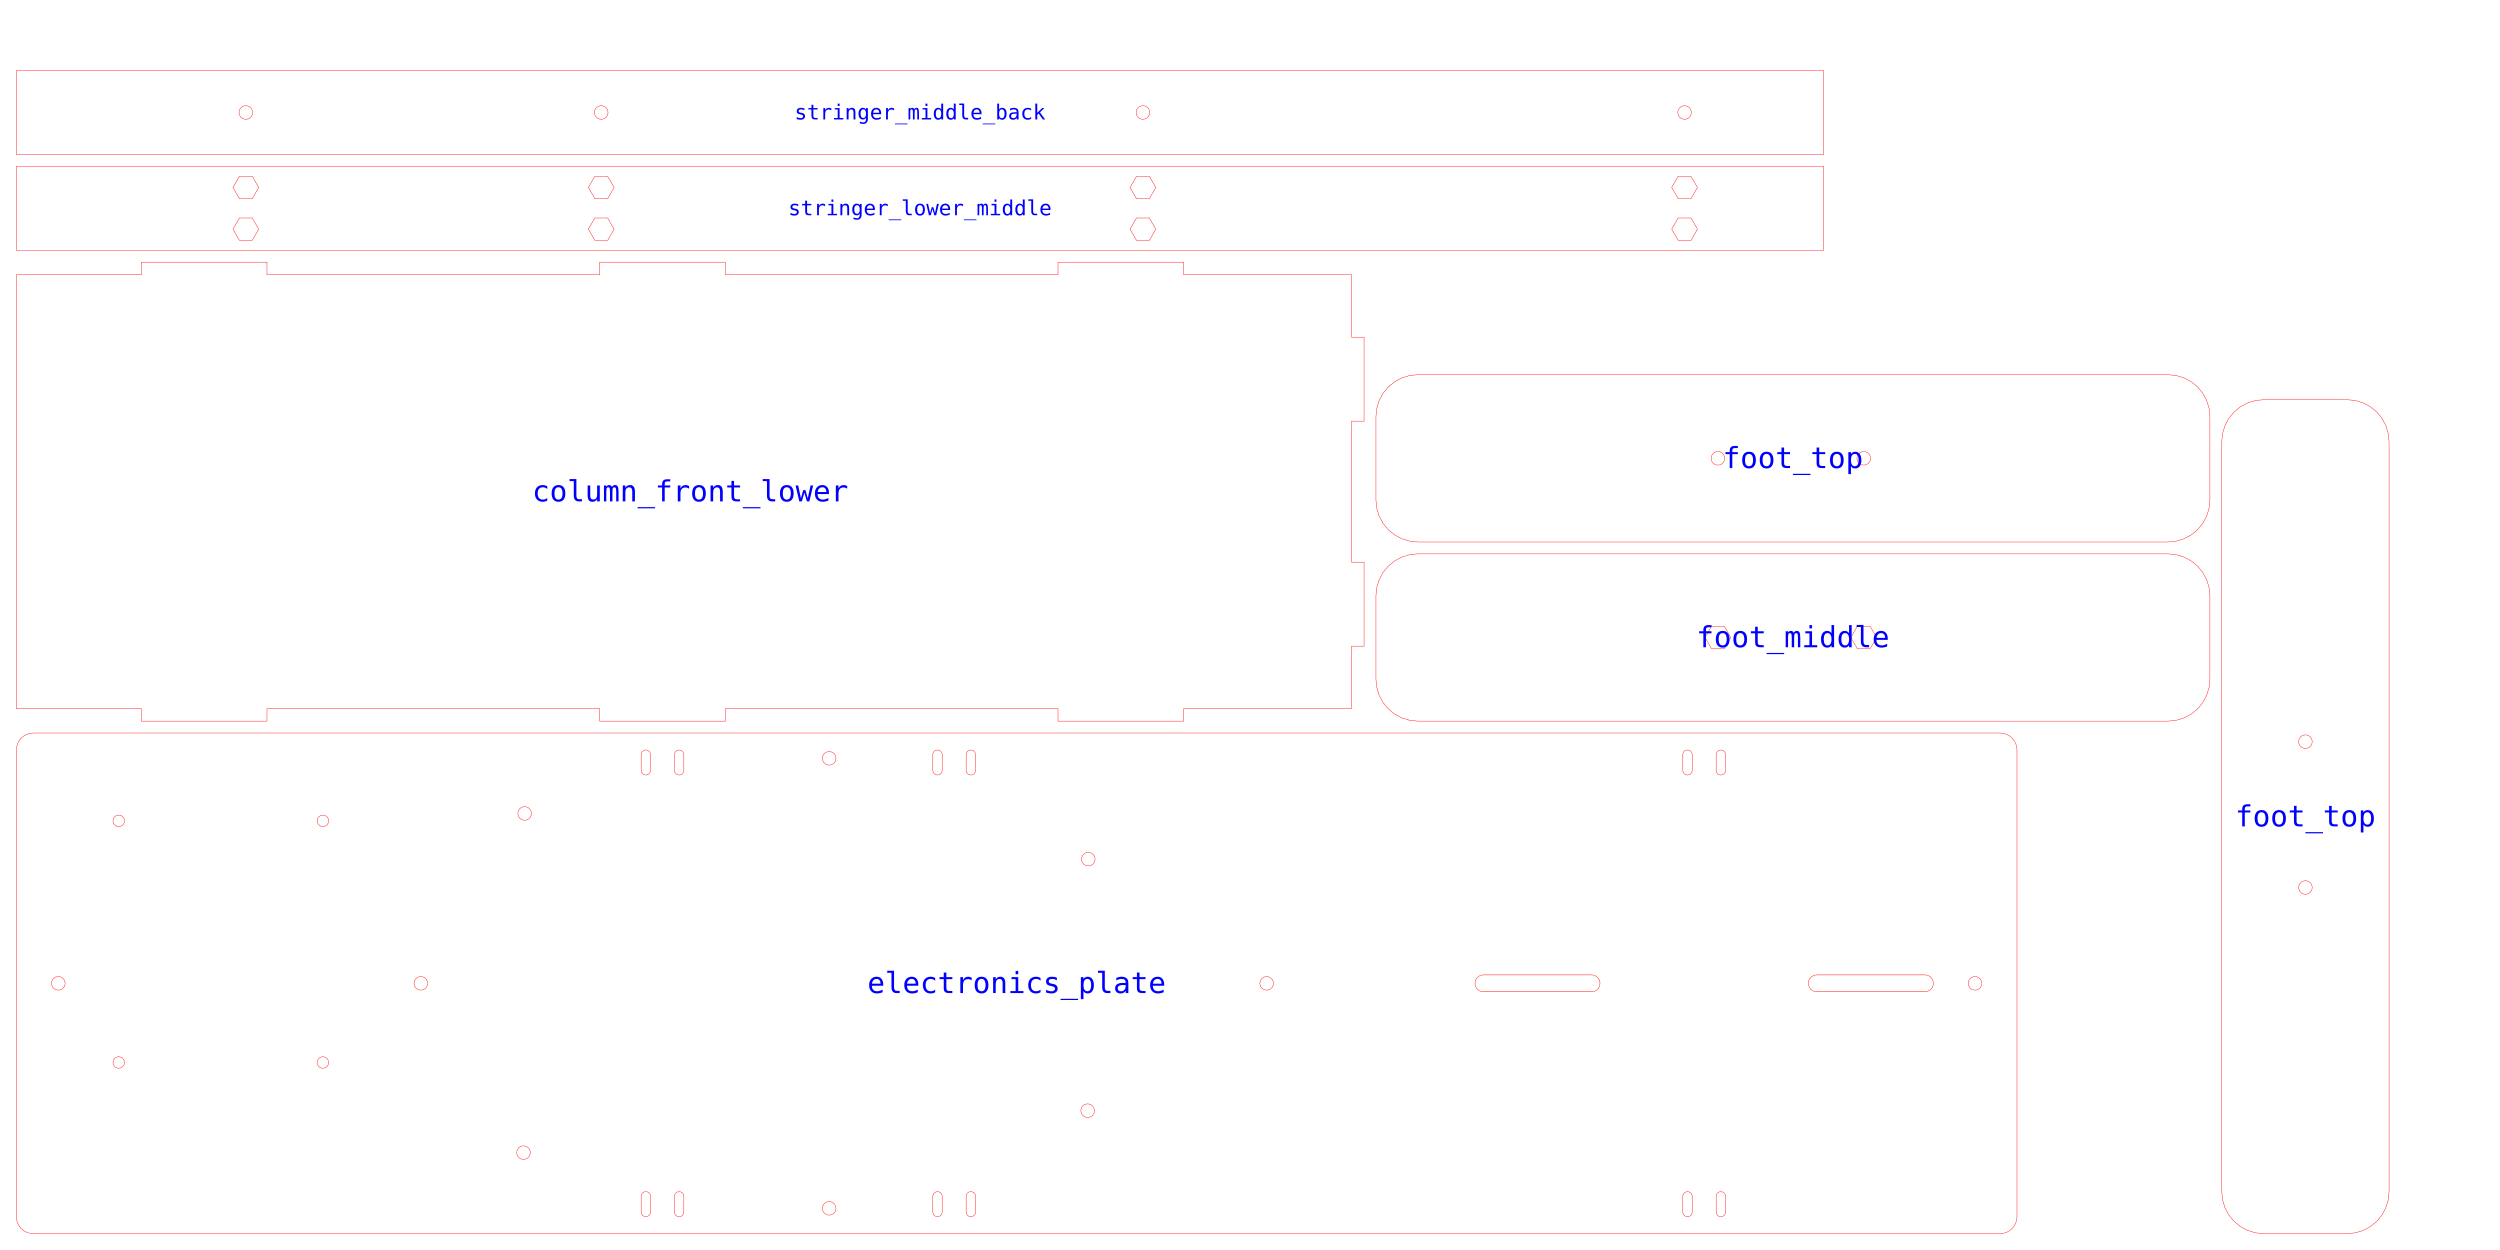
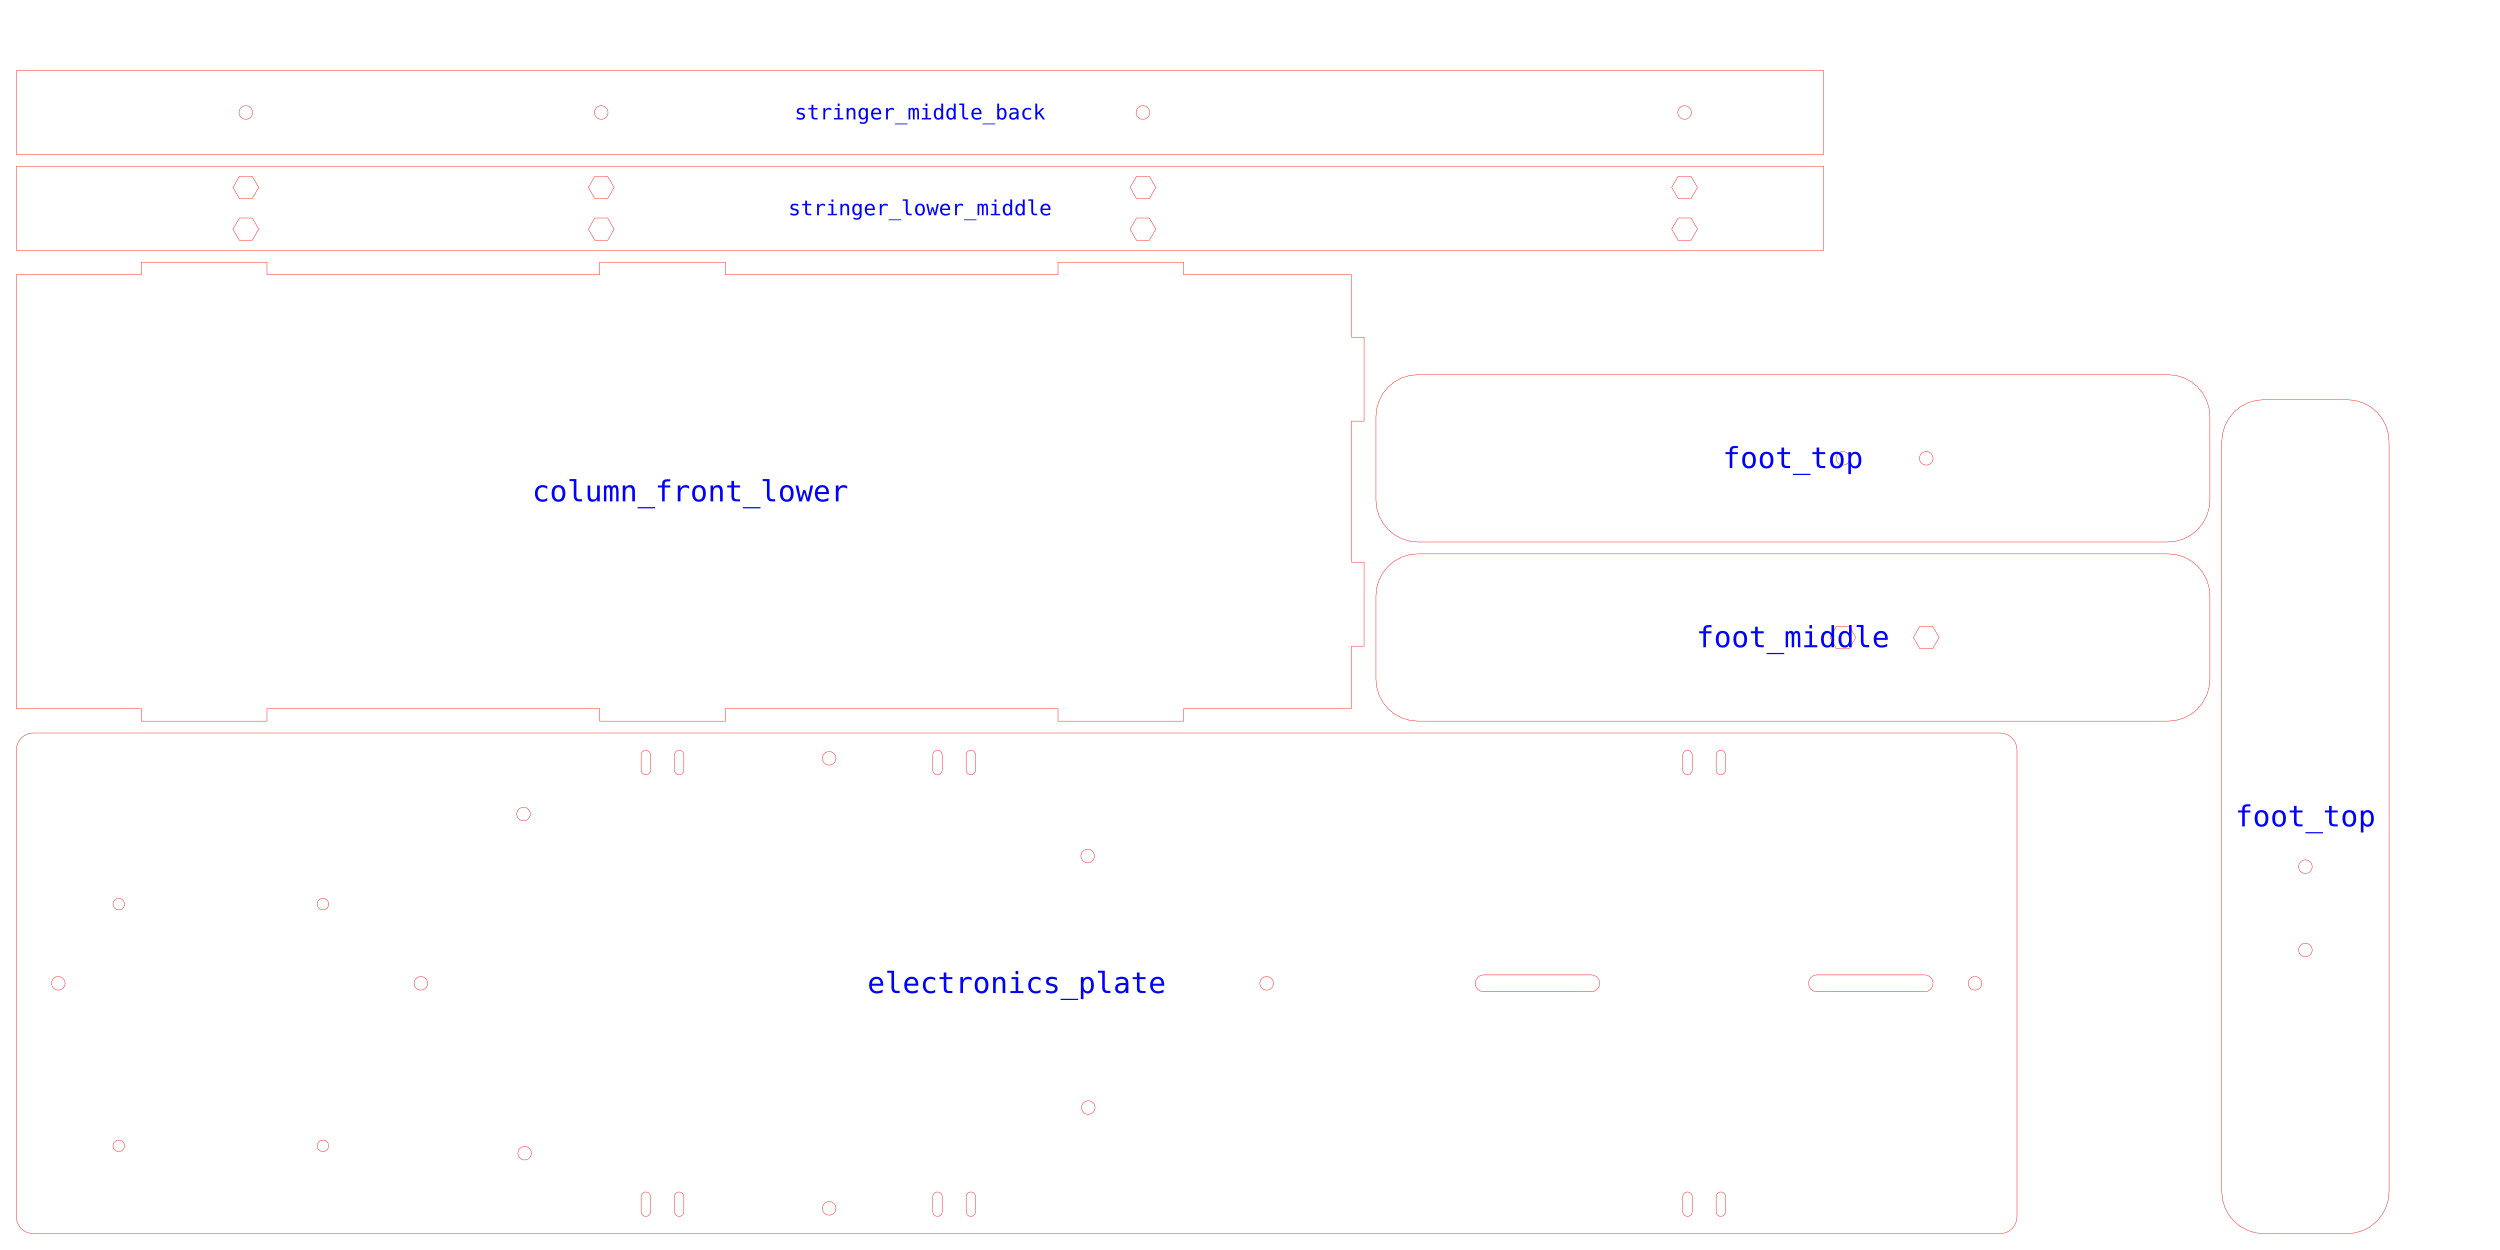
<svg xmlns="http://www.w3.org/2000/svg" width="600.0mm" height="300.0mm" viewBox="0 0 600.0 300.0">
  <g id="cut" fill="none" stroke="#ff0000" stroke-width="0.1">
-     <path d="M480.004,296.075 L7.996,296.075 L7.205,295.997 L6.44,295.765 L5.736,295.389 L5.118,294.882 L4.612,294.264 L4.235,293.56 L4.003,292.795 L3.925,292.004 L3.925,179.996 L4.003,179.205 L4.235,178.44 L4.612,177.736 L5.118,177.118 L5.736,176.612 L6.44,176.235 L7.205,176.003 L7.996,175.925 L480.004,175.925 L480.795,176.003 L481.56,176.235 L482.264,176.612 L482.882,177.118 L483.389,177.736 L483.765,178.44 L483.997,179.205 L484.075,179.996 L484.075,292.004 L483.997,292.795 L483.765,293.56 L483.389,294.264 L482.882,294.882 L482.264,295.389 L481.56,295.765 L480.795,295.997 Z M356.025,238.025 L381.975,238.025 A2.025,2.025 0 0 0 381.975,233.975 L356.025,233.975 A2.025,2.025 0 0 0 356.025,238.025 Z M436.025,238.025 L461.975,238.025 A2.025,2.025 0 0 0 461.975,233.975 L436.025,233.975 A2.025,2.025 0 0 0 436.025,238.025 Z M234.125,184.875 L234.125,181.125 A1.125,1.125 0 0 0 231.875,181.125 L231.875,184.875 A1.125,1.125 0 0 0 234.125,184.875 Z M226.125,184.875 L226.125,181.125 A1.125,1.125 0 0 0 223.875,181.125 L223.875,184.875 A1.125,1.125 0 0 0 226.125,184.875 Z M234.125,290.875 L234.125,287.125 A1.125,1.125 0 0 0 231.875,287.125 L231.875,290.875 A1.125,1.125 0 0 0 234.125,290.875 Z M226.125,290.875 L226.125,287.125 A1.125,1.125 0 0 0 223.875,287.125 L223.875,290.875 A1.125,1.125 0 0 0 226.125,290.875 Z M164.125,184.875 L164.125,181.125 A1.125,1.125 0 0 0 161.875,181.125 L161.875,184.875 A1.125,1.125 0 0 0 164.125,184.875 Z M156.125,184.875 L156.125,181.125 A1.125,1.125 0 0 0 153.875,181.125 L153.875,184.875 A1.125,1.125 0 0 0 156.125,184.875 Z M164.125,290.875 L164.125,287.125 A1.125,1.125 0 0 0 161.875,287.125 L161.875,290.875 A1.125,1.125 0 0 0 164.125,290.875 Z M156.125,290.875 L156.125,287.125 A1.125,1.125 0 0 0 153.875,287.125 L153.875,290.875 A1.125,1.125 0 0 0 156.125,290.875 Z M414.125,184.875 L414.125,181.125 A1.125,1.125 0 0 0 411.875,181.125 L411.875,184.875 A1.125,1.125 0 0 0 414.125,184.875 Z M406.125,184.875 L406.125,181.125 A1.125,1.125 0 0 0 403.875,181.125 L403.875,184.875 A1.125,1.125 0 0 0 406.125,184.875 Z M414.125,290.875 L414.125,287.125 A1.125,1.125 0 0 0 411.875,287.125 L411.875,290.875 A1.125,1.125 0 0 0 414.125,290.875 Z M406.125,290.875 L406.125,287.125 A1.125,1.125 0 0 0 403.875,287.125 L403.875,290.875 A1.125,1.125 0 0 0 406.125,290.875 Z" />
+     <path d="M480.004,296.075 L7.996,296.075 L7.205,295.997 L6.44,295.765 L5.736,295.389 L5.118,294.882 L4.612,294.264 L4.235,293.56 L4.003,292.795 L3.925,292.004 L3.925,179.996 L4.003,179.205 L4.235,178.44 L4.612,177.736 L5.118,177.118 L5.736,176.612 L6.44,176.235 L7.205,176.003 L7.996,175.925 L480.004,175.925 L480.795,176.003 L481.56,176.235 L482.264,176.612 L482.882,177.118 L483.389,177.736 L483.765,178.44 L483.997,179.205 L484.075,179.996 L484.075,292.004 L483.997,292.795 L483.765,293.56 L483.389,294.264 L482.882,294.882 L482.264,295.389 L481.56,295.765 L480.795,295.997 Z M356.1,238.025 L381.9,238.025 A2.025,2.025 0 0 0 381.9,233.975 L356.1,233.975 A2.025,2.025 0 0 0 356.1,238.025 Z M436.1,238.025 L461.9,238.025 A2.025,2.025 0 0 0 461.9,233.975 L436.1,233.975 A2.025,2.025 0 0 0 436.1,238.025 Z M234.125,184.8 L234.125,181.2 A1.125,1.125 0 0 0 231.875,181.2 L231.875,184.8 A1.125,1.125 0 0 0 234.125,184.8 Z M226.125,184.8 L226.125,181.2 A1.125,1.125 0 0 0 223.875,181.2 L223.875,184.8 A1.125,1.125 0 0 0 226.125,184.8 Z M234.125,290.8 L234.125,287.2 A1.125,1.125 0 0 0 231.875,287.2 L231.875,290.8 A1.125,1.125 0 0 0 234.125,290.8 Z M226.125,290.8 L226.125,287.2 A1.125,1.125 0 0 0 223.875,287.2 L223.875,290.8 A1.125,1.125 0 0 0 226.125,290.8 Z M164.125,184.8 L164.125,181.2 A1.125,1.125 0 0 0 161.875,181.2 L161.875,184.8 A1.125,1.125 0 0 0 164.125,184.8 Z M156.125,184.8 L156.125,181.2 A1.125,1.125 0 0 0 153.875,181.2 L153.875,184.8 A1.125,1.125 0 0 0 156.125,184.8 Z M164.125,290.8 L164.125,287.2 A1.125,1.125 0 0 0 161.875,287.2 L161.875,290.8 A1.125,1.125 0 0 0 164.125,290.8 Z M156.125,290.8 L156.125,287.2 A1.125,1.125 0 0 0 153.875,287.2 L153.875,290.8 A1.125,1.125 0 0 0 156.125,290.8 Z M414.125,184.8 L414.125,181.2 A1.125,1.125 0 0 0 411.875,181.2 L411.875,184.8 A1.125,1.125 0 0 0 414.125,184.8 Z M406.125,184.8 L406.125,181.2 A1.125,1.125 0 0 0 403.875,181.2 L403.875,184.8 A1.125,1.125 0 0 0 406.125,184.8 Z M414.125,290.8 L414.125,287.2 A1.125,1.125 0 0 0 411.875,287.2 L411.875,290.8 A1.125,1.125 0 0 0 414.125,290.8 Z M406.125,290.8 L406.125,287.2 A1.125,1.125 0 0 0 403.875,287.2 L403.875,290.8 A1.125,1.125 0 0 0 406.125,290.8 Z" />
    <circle cx="14.0" cy="236.0" r="1.625" />
    <circle cx="101.0" cy="236.0" r="1.625" />
    <circle cx="199.0" cy="182.0" r="1.625" />
    <circle cx="199.0" cy="290.0" r="1.625" />
    <circle cx="304.0" cy="236.0" r="1.625" />
    <circle cx="474.0" cy="236.0" r="1.625" />
-     <circle cx="125.92" cy="195.23" r="1.625" />
-     <circle cx="125.65" cy="276.63" r="1.625" />
-     <circle cx="261.19" cy="206.19" r="1.625" />
-     <circle cx="261.04" cy="266.56" r="1.625" />
-     <circle cx="77.5" cy="197.0" r="1.375" />
-     <circle cx="77.5" cy="255.0" r="1.375" />
-     <circle cx="28.5" cy="197.0" r="1.375" />
-     <circle cx="28.5" cy="255.0" r="1.375" />
+     <circle cx="125.92" cy="276.77" r="1.625" />
+     <circle cx="125.65" cy="195.37" r="1.625" />
+     <circle cx="261.19" cy="265.81" r="1.625" />
+     <circle cx="261.04" cy="205.44" r="1.625" />
+     <circle cx="77.5" cy="275.0" r="1.375" />
+     <circle cx="77.5" cy="217.0" r="1.375" />
+     <circle cx="28.5" cy="275.0" r="1.375" />
+     <circle cx="28.5" cy="217.0" r="1.375" />
    <path d="M143.925,62.925 L174.075,62.925 L174.075,65.925 L253.925,65.925 L253.925,62.925 L284.075,62.925 L284.075,65.925 L324.375,65.925 L324.375,80.925 L327.375,80.925 L327.375,101.075 L324.375,101.075 L324.375,134.925 L327.375,134.925 L327.375,155.075 L324.375,155.075 L324.375,170.075 L284.075,170.075 L284.075,173.075 L253.925,173.075 L253.925,170.075 L174.075,170.075 L174.075,173.075 L143.925,173.075 L143.925,170.075 L64.075,170.075 L64.075,173.075 L33.925,173.075 L33.925,170.075 L3.925,170.075 L3.925,65.925 L33.925,65.925 L33.925,62.925 L64.075,62.925 L64.075,65.925 L143.925,65.925 Z" />
    <path d="M3.925,60.075 L3.925,39.925 L437.675,39.925 L437.675,60.075 Z M407.389,45.0 L405.844,42.325 L402.756,42.325 L401.211,45.0 L402.756,47.675 L405.844,47.675 Z M277.389,45.0 L275.844,42.325 L272.756,42.325 L271.211,45.0 L272.756,47.675 L275.844,47.675 Z M147.389,45.0 L145.844,42.325 L142.756,42.325 L141.211,45.0 L142.756,47.675 L145.844,47.675 Z M62.089,45.0 L60.544,42.325 L57.456,42.325 L55.911,45.0 L57.456,47.675 L60.544,47.675 Z M407.389,55.0 L405.844,52.325 L402.756,52.325 L401.211,55.0 L402.756,57.675 L405.844,57.675 Z M277.389,55.0 L275.844,52.325 L272.756,52.325 L271.211,55.0 L272.756,57.675 L275.844,57.675 Z M147.389,55.0 L145.844,52.325 L142.756,52.325 L141.211,55.0 L142.756,57.675 L145.844,57.675 Z M62.089,55.0 L60.544,52.325 L57.456,52.325 L55.911,55.0 L57.456,57.675 L60.544,57.675 Z" />
    <path d="M3.925,37.075 L3.925,16.925 L437.675,16.925 L437.675,37.075 Z" />
    <circle cx="404.3" cy="27.0" r="1.625" />
    <circle cx="274.3" cy="27.0" r="1.625" />
    <circle cx="144.3" cy="27.0" r="1.625" />
    <circle cx="59.0" cy="27.0" r="1.625" />
-     <path d="M520.304,132.925 L522.266,133.118 L524.156,133.692 L525.898,134.623 L527.424,135.876 L528.677,137.402 L529.608,139.144 L530.182,141.034 L530.375,142.996 L530.375,163.004 L530.182,164.966 L529.608,166.856 L528.677,168.598 L527.424,170.124 L525.898,171.377 L524.156,172.308 L522.266,172.882 L520.304,173.075 L340.296,173.075 L338.334,172.882 L336.444,172.308 L334.702,171.377 L333.176,170.124 L331.923,168.598 L330.992,166.856 L330.418,164.966 L330.225,163.004 L330.225,142.996 L330.418,141.034 L330.992,139.144 L331.923,137.402 L333.176,135.876 L334.702,134.623 L336.444,133.692 L338.334,133.118 L340.296,132.925 Z M450.389,153.0 L448.844,150.325 L445.756,150.325 L444.211,153.0 L445.756,155.675 L448.844,155.675 Z M415.389,153.0 L413.844,150.325 L410.756,150.325 L409.211,153.0 L410.756,155.675 L413.844,155.675 Z" />
+     <path d="M520.304,132.925 L522.266,133.118 L524.156,133.692 L525.898,134.623 L527.424,135.876 L528.677,137.402 L529.608,139.144 L530.182,141.034 L530.375,142.996 L530.375,163.004 L530.182,164.966 L529.608,166.856 L528.677,168.598 L527.424,170.124 L525.898,171.377 L524.156,172.308 L522.266,172.882 L520.304,173.075 L340.296,173.075 L338.334,172.882 L336.444,172.308 L334.702,171.377 L333.176,170.124 L331.923,168.598 L330.992,166.856 L330.418,164.966 L330.225,163.004 L330.225,142.996 L330.418,141.034 L330.992,139.144 L331.923,137.402 L333.176,135.876 L334.702,134.623 L336.444,133.692 L338.334,133.118 L340.296,132.925 Z M465.389,153.0 L463.844,150.325 L460.756,150.325 L459.211,153.0 L460.756,155.675 L463.844,155.675 Z M445.389,153.0 L443.844,150.325 L440.756,150.325 L439.211,153.0 L440.756,155.675 L443.844,155.675 Z" />
    <path d="M573.375,286.004 L573.182,287.966 L572.608,289.856 L571.677,291.598 L570.424,293.124 L568.898,294.377 L567.156,295.308 L565.266,295.882 L563.304,296.075 L543.296,296.075 L541.334,295.882 L539.444,295.308 L537.702,294.377 L536.176,293.124 L534.923,291.598 L533.992,289.856 L533.418,287.966 L533.225,286.004 L533.225,105.996 L533.418,104.034 L533.992,102.144 L534.923,100.402 L536.176,98.876 L537.702,97.623 L539.444,96.692 L541.334,96.118 L543.296,95.925 L563.304,95.925 L565.266,96.118 L567.156,96.692 L568.898,97.623 L570.424,98.876 L571.677,100.402 L572.608,102.144 L573.182,104.034 L573.375,105.996 Z" />
-     <circle cx="553.3" cy="213.0" r="1.625" />
-     <circle cx="553.3" cy="178.0" r="1.625" />
+     <circle cx="553.3" cy="228.0" r="1.625" />
+     <circle cx="553.3" cy="208.0" r="1.625" />
    <path d="M520.304,89.925 L522.266,90.118 L524.156,90.692 L525.898,91.623 L527.424,92.876 L528.677,94.402 L529.608,96.144 L530.182,98.034 L530.375,99.996 L530.375,120.004 L530.182,121.966 L529.608,123.856 L528.677,125.598 L527.424,127.124 L525.898,128.377 L524.156,129.308 L522.266,129.882 L520.304,130.075 L340.296,130.075 L338.334,129.882 L336.444,129.308 L334.702,128.377 L333.176,127.124 L331.923,125.598 L330.992,123.856 L330.418,121.966 L330.225,120.004 L330.225,99.996 L330.418,98.034 L330.992,96.144 L331.923,94.402 L333.176,92.876 L334.702,91.623 L336.444,90.692 L338.334,90.118 L340.296,89.925 Z" />
-     <circle cx="447.3" cy="110.0" r="1.625" />
-     <circle cx="412.3" cy="110.0" r="1.625" />
+     <circle cx="462.3" cy="110.0" r="1.625" />
+     <circle cx="442.3" cy="110.0" r="1.625" />
  </g>
  <g id="labels-do-not-cut" fill="#0000ff" font-family="monospace">
    <text x="244.0" y="238.333" font-size="7.0" text-anchor="middle">electronics_plate</text>
    <text x="165.65" y="120.333" font-size="7.0" text-anchor="middle">column_front_lower</text>
    <text x="220.8" y="51.667" font-size="5.0" text-anchor="middle">stringer_lower_middle</text>
    <text x="220.8" y="28.667" font-size="5.0" text-anchor="middle">stringer_middle_back</text>
    <text x="430.3" y="155.333" font-size="7.0" text-anchor="middle">foot_middle</text>
    <text x="553.3" y="198.333" font-size="7.0" text-anchor="middle">foot_top</text>
    <text x="430.3" y="112.333" font-size="7.0" text-anchor="middle">foot_top</text>
  </g>
</svg>
